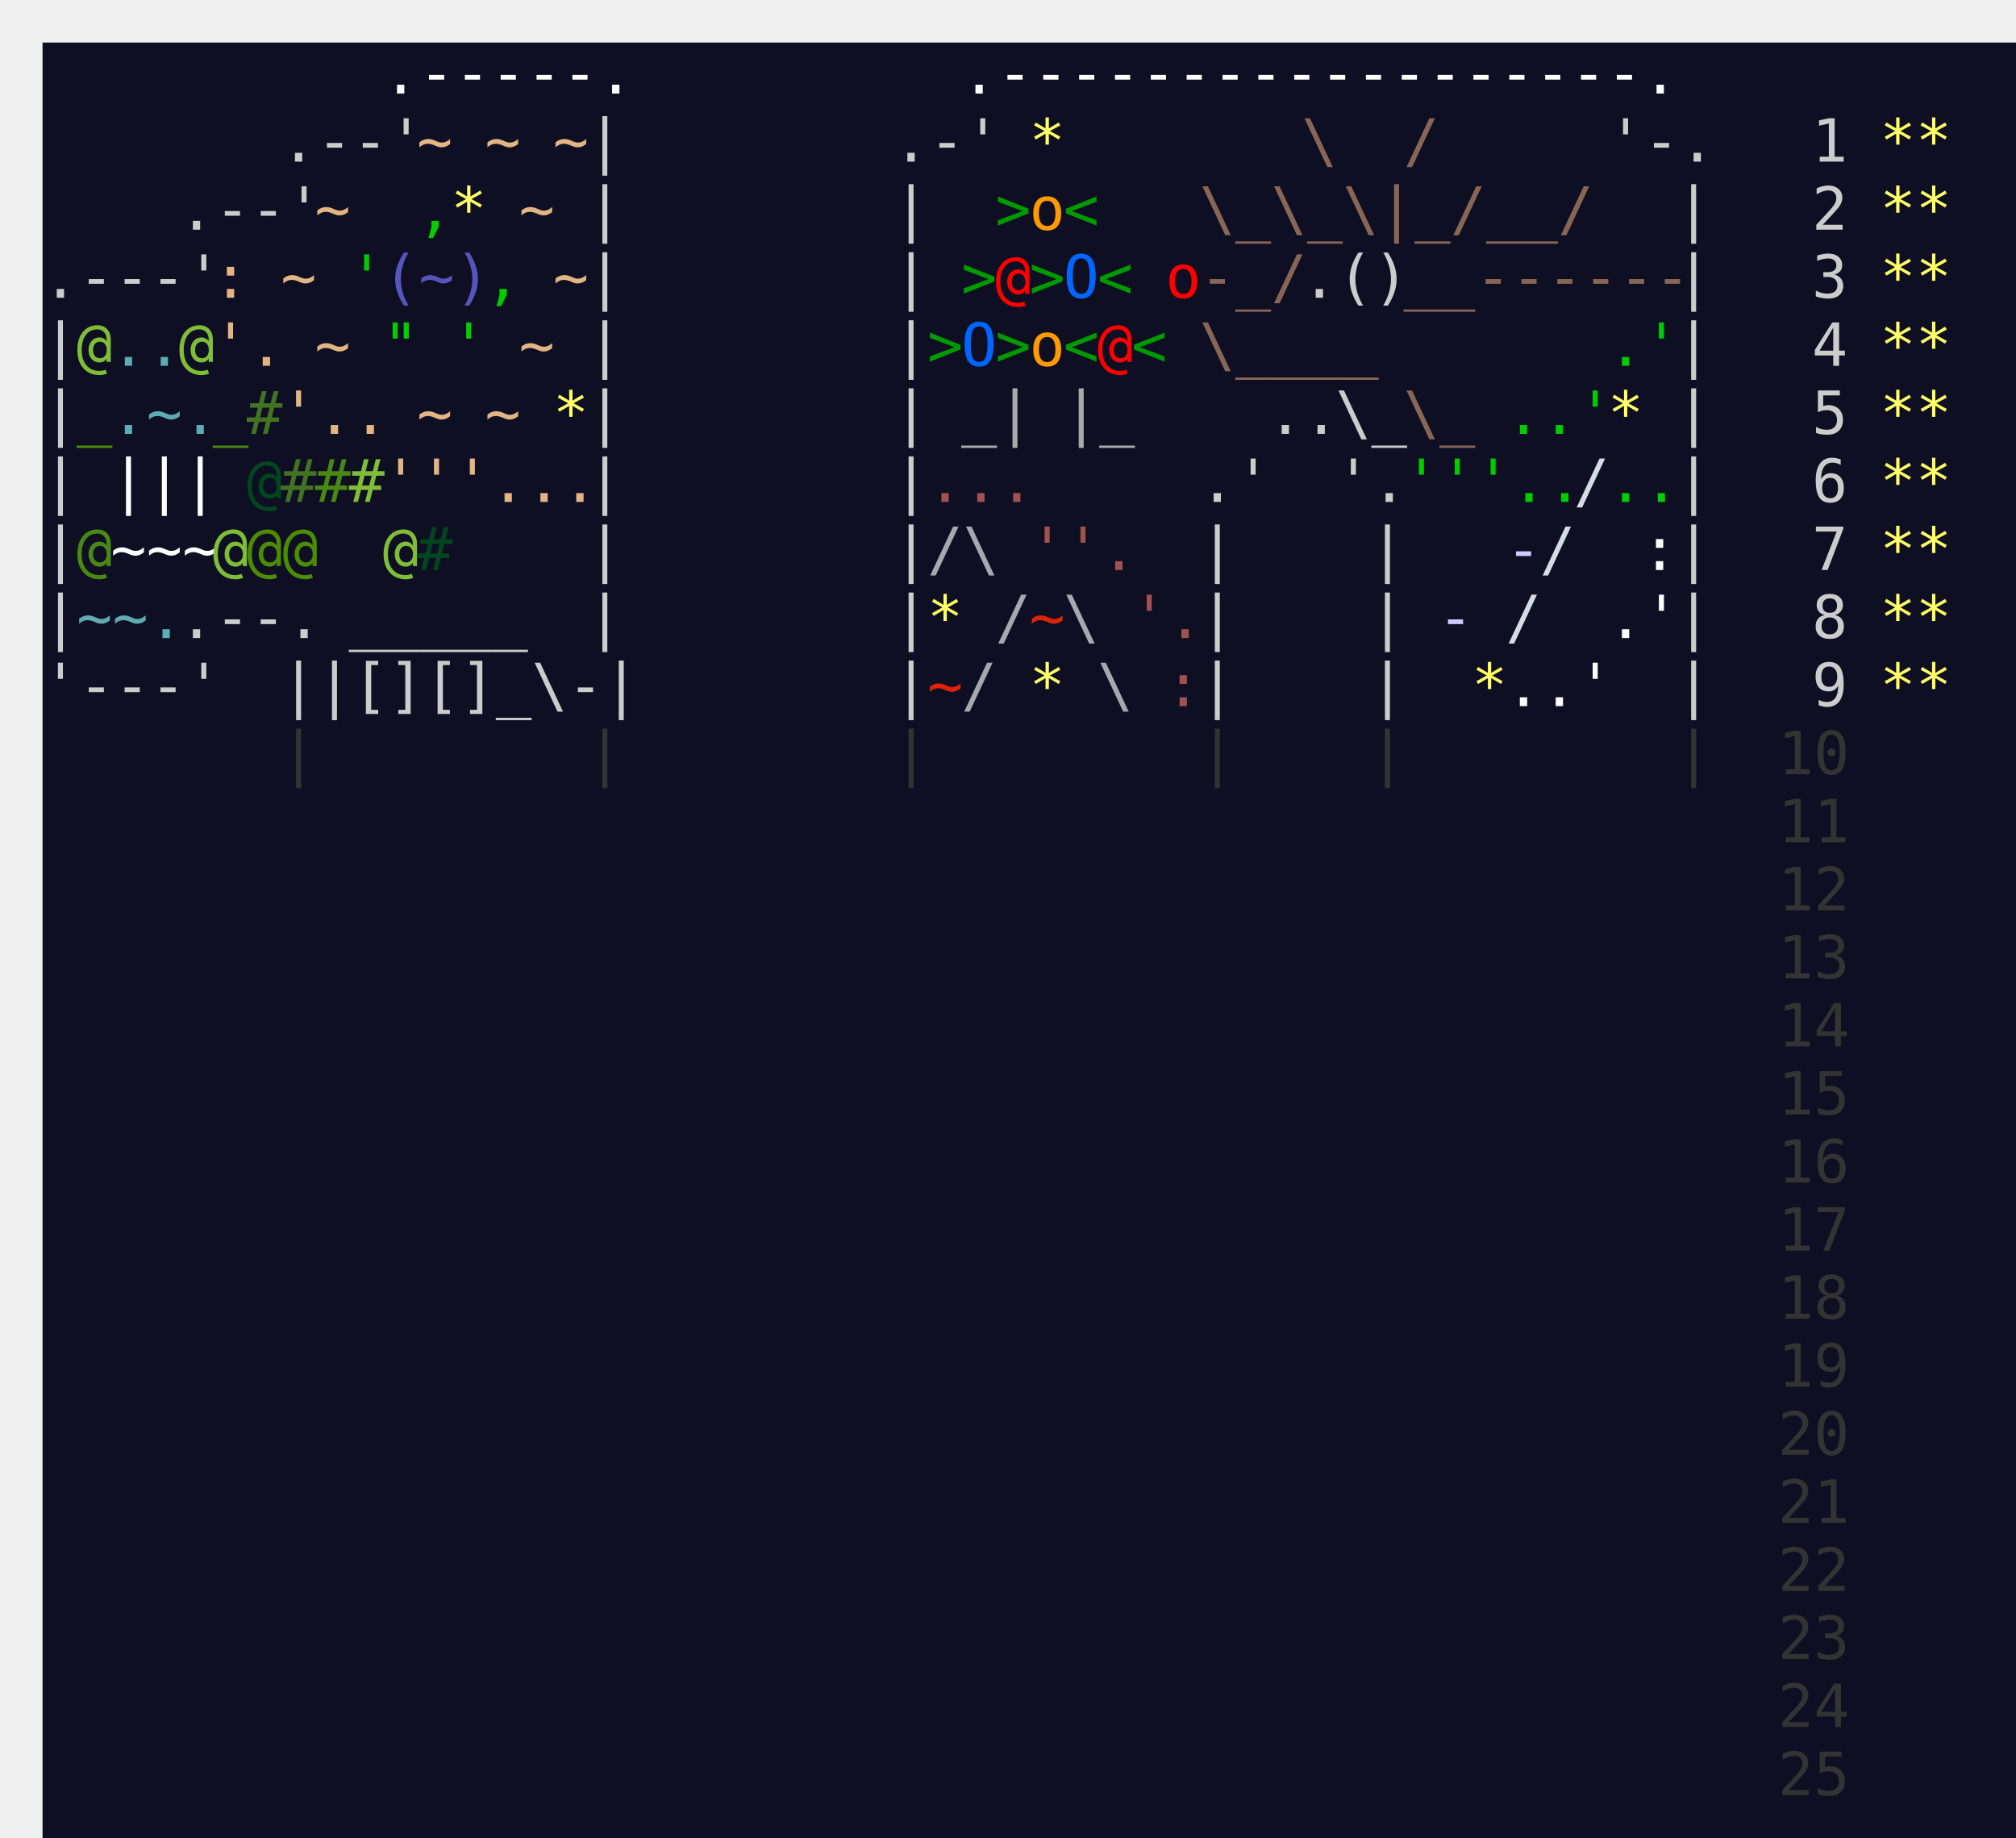
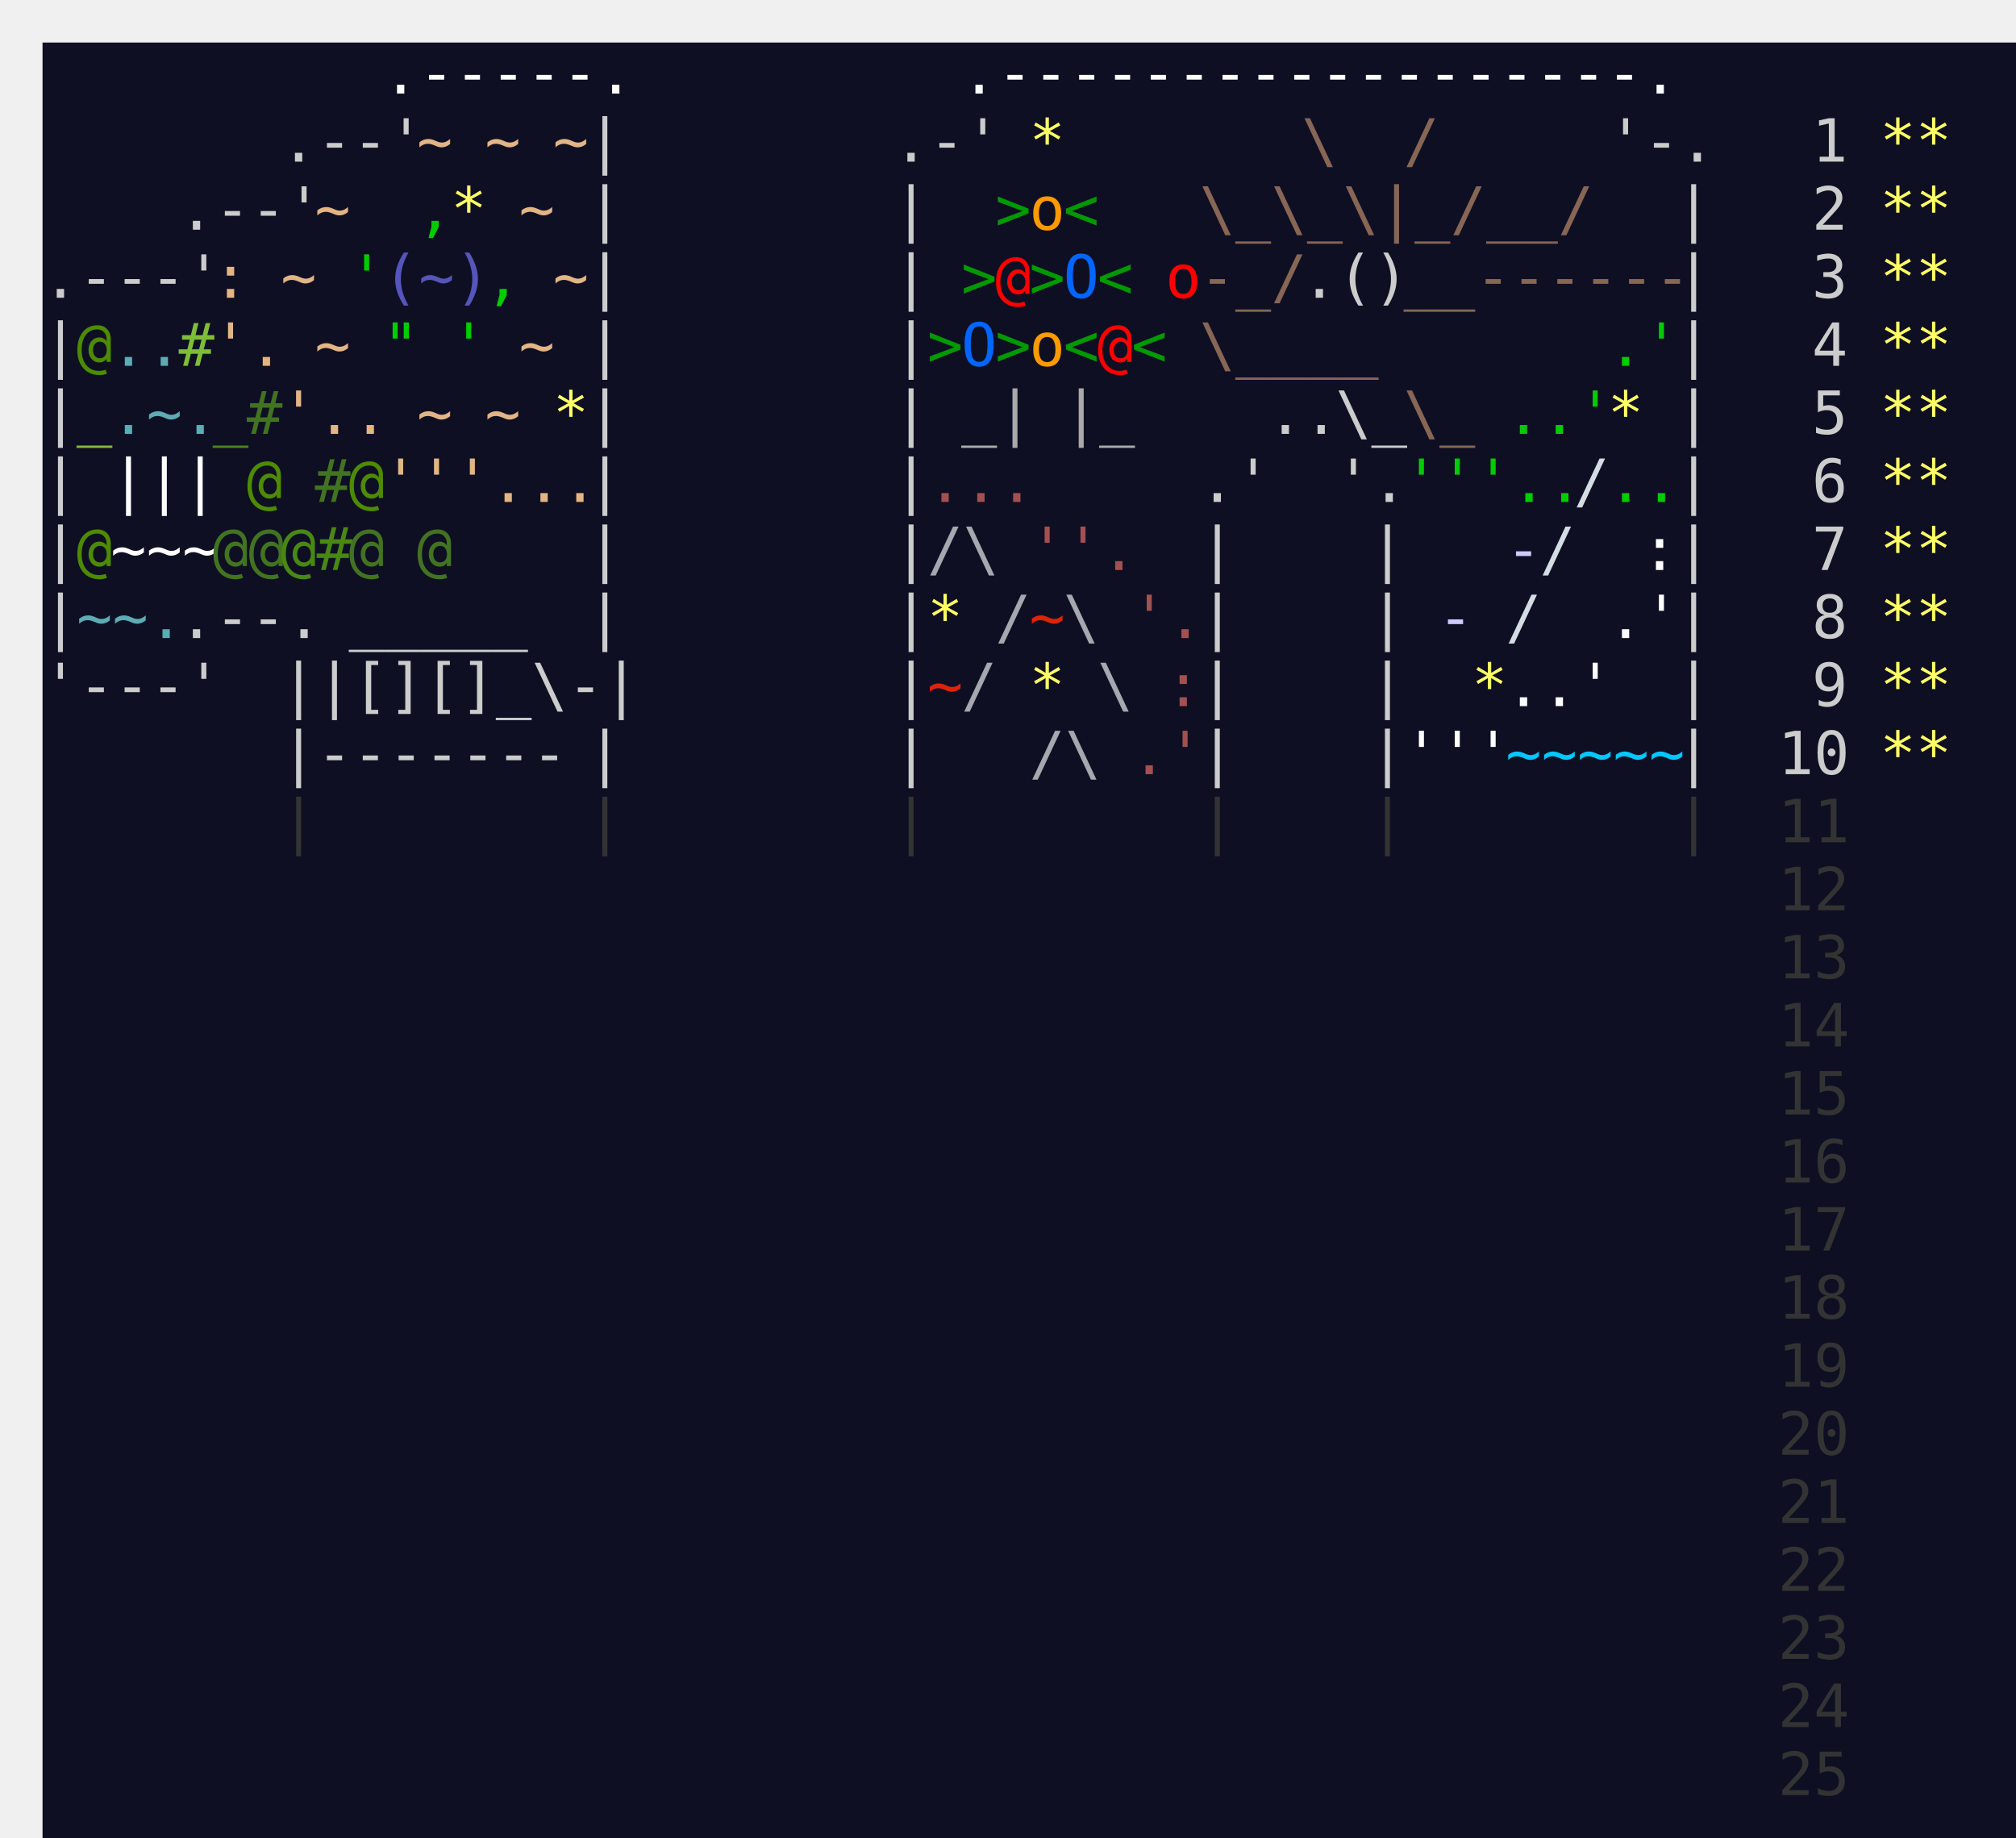
<svg xmlns="http://www.w3.org/2000/svg" viewBox="-10 -10 474 432" width="474" height="432">
  <style>
        text {
            font-family: 'Source Code Pro', monospace;
            font-size: 14px;
            white-space: pre;
        }
        svg {
            background: #0f0f23;
        }
    </style>
  <rect width="100%" height="100%" fill="#0f0f23" />
  <text x="80" y="12" fill="#ffffff">.-----.</text>
  <text x="216" y="12" fill="#ffffff">.------------------.</text>
  <text x="56" y="28" fill="#ccc">.--'</text>
  <text x="88" y="28" fill="#e3b585">~</text>
  <text x="104" y="28" fill="#e3b585">~</text>
  <text x="120" y="28" fill="#e3b585">~</text>
  <text x="128" y="28" fill="#ccc">|</text>
  <text x="200" y="28" fill="#ccc">.-'</text>
  <text x="232" y="28" fill="#ffff66">*</text>
  <text x="296" y="28" fill="#886655">\</text>
  <text x="320" y="28" fill="#886655">/</text>
  <text x="368" y="28" fill="#ccc">'-.</text>
  <text x="416" y="28" fill="#ccc">1</text>
  <text x="432" y="28" fill="#ffff66">**</text>
  <text x="32" y="44" fill="#ccc">.--'</text>
  <text x="64" y="44" fill="#e3b585">~</text>
  <text x="88" y="44" fill="#00cc00">,</text>
  <text x="96" y="44" fill="#ffff66">*</text>
  <text x="112" y="44" fill="#e3b585">~</text>
  <text x="128" y="44" fill="#ccc">|</text>
  <text x="200" y="44" fill="#ccc">|</text>
  <text x="224" y="44" fill="#009900">&gt;</text>
  <text x="232" y="44" fill="#ff9900">o</text>
  <text x="240" y="44" fill="#009900">&lt;</text>
  <text x="272" y="44" fill="#886655">\_\_\|_/__/</text>
  <text x="384" y="44" fill="#ccc">|</text>
  <text x="416" y="44" fill="#ccc">2</text>
  <text x="432" y="44" fill="#ffff66">**</text>
  <text x="0" y="60" fill="#ccc">.---'</text>
  <text x="40" y="60" fill="#e3b585">:</text>
  <text x="56" y="60" fill="#e3b585">~</text>
  <text x="72" y="60" fill="#00cc00">'</text>
  <text x="80" y="60" fill="#5555bb">(~)</text>
  <text x="104" y="60" fill="#00cc00">,</text>
  <text x="120" y="60" fill="#e3b585">~</text>
  <text x="128" y="60" fill="#ccc">|</text>
  <text x="200" y="60" fill="#ccc">|</text>
  <text x="216" y="60" fill="#009900">&gt;</text>
  <text x="224" y="60" fill="#ff0000">@</text>
  <text x="232" y="60" fill="#009900">&gt;</text>
  <text x="240" y="60" fill="#0066ff">O</text>
  <text x="248" y="60" fill="#009900">&lt;</text>
  <text x="264" y="60" fill="#ff0000">o</text>
  <text x="272" y="60" fill="#886655">-_/</text>
  <text x="296" y="60" fill="#cccccc">.()</text>
  <text x="320" y="60" fill="#886655">__------</text>
  <text x="384" y="60" fill="#ccc">|</text>
  <text x="416" y="60" fill="#ccc">3</text>
  <text x="432" y="60" fill="#ffff66">**</text>
  <text x="0" y="76" fill="#ccc">|</text>
-   <text x="8" y="76" fill="#7fbd39">@</text>
+   <text x="8" y="76" fill="#4d8b03">@</text>
  <text x="16" y="76" fill="#5eabb4">..</text>
-   <text x="32" y="76" fill="#7fbd39">@</text>
+   <text x="32" y="76" fill="#7fbd39">#</text>
  <text x="40" y="76" fill="#e3b585">'.</text>
  <text x="64" y="76" fill="#e3b585">~</text>
  <text x="80" y="76" fill="#00cc00">"</text>
  <text x="96" y="76" fill="#00cc00">'</text>
  <text x="112" y="76" fill="#e3b585">~</text>
  <text x="128" y="76" fill="#ccc">|</text>
  <text x="200" y="76" fill="#ccc">|</text>
  <text x="208" y="76" fill="#009900">&gt;</text>
  <text x="216" y="76" fill="#0066ff">O</text>
  <text x="224" y="76" fill="#009900">&gt;</text>
  <text x="232" y="76" fill="#ff9900">o</text>
  <text x="240" y="76" fill="#009900">&lt;</text>
  <text x="248" y="76" fill="#ff0000">@</text>
  <text x="256" y="76" fill="#009900">&lt;</text>
  <text x="272" y="76" fill="#886655">\____</text>
  <text x="368" y="76" fill="#00cc00">.'</text>
  <text x="384" y="76" fill="#ccc">|</text>
  <text x="416" y="76" fill="#ccc">4</text>
  <text x="432" y="76" fill="#ffff66">**</text>
  <text x="0" y="92" fill="#ccc">|</text>
-   <text x="8" y="92" fill="#4d8b03">_</text>
+   <text x="8" y="92" fill="#7fbd39">_</text>
  <text x="16" y="92" fill="#5eabb4">.~.</text>
  <text x="40" y="92" fill="#488813">_</text>
  <text x="48" y="92" fill="#427322">#</text>
  <text x="56" y="92" fill="#e3b585">'..</text>
  <text x="88" y="92" fill="#e3b585">~</text>
  <text x="104" y="92" fill="#e3b585">~</text>
  <text x="120" y="92" fill="#ffff66">*</text>
  <text x="128" y="92" fill="#ccc">|</text>
  <text x="200" y="92" fill="#ccc">|</text>
  <text x="216" y="92" fill="#aaaaaa">_|</text>
  <text x="240" y="92" fill="#aaaaaa">|_</text>
  <text x="288" y="92" fill="#ccc">..</text>
  <text x="304" y="92" fill="#cccccc">\_</text>
  <text x="320" y="92" fill="#886655">\_</text>
  <text x="344" y="92" fill="#00cc00">..'</text>
  <text x="368" y="92" fill="#ffff66">*</text>
  <text x="384" y="92" fill="#ccc">|</text>
  <text x="416" y="92" fill="#ccc">5</text>
  <text x="432" y="92" fill="#ffff66">**</text>
  <text x="0" y="108" fill="#ccc">|</text>
  <text x="16" y="108" fill="#ffffff">|||</text>
-   <text x="48" y="108" fill="#01461f">@</text>
-   <text x="56" y="108" fill="#427322">#</text>
-   <text x="64" y="108" fill="#488813">#</text>
-   <text x="72" y="108" fill="#7fbd39">#</text>
+   <text x="48" y="108" fill="#4d8b03">@</text>
+   <text x="64" y="108" fill="#427322">#</text>
+   <text x="72" y="108" fill="#4d8b03">@</text>
  <text x="80" y="108" fill="#e3b585">'''...</text>
  <text x="128" y="108" fill="#ccc">|</text>
  <text x="200" y="108" fill="#ccc">|</text>
  <text x="208" y="108" fill="#a25151">...</text>
  <text x="272" y="108" fill="#ccc">.'</text>
  <text x="304" y="108" fill="#ccc">'.</text>
  <text x="320" y="108" fill="#00cc00">'''..</text>
  <text x="360" y="108" fill="#d4dde4">/</text>
  <text x="368" y="108" fill="#00cc00">..</text>
  <text x="384" y="108" fill="#ccc">|</text>
  <text x="416" y="108" fill="#ccc">6</text>
  <text x="432" y="108" fill="#ffff66">**</text>
  <text x="0" y="124" fill="#ccc">|</text>
-   <text x="8" y="124" fill="#488813">@</text>
+   <text x="8" y="124" fill="#4d8b03">@</text>
  <text x="16" y="124" fill="#ffffff">~~~</text>
-   <text x="40" y="124" fill="#7fbd39">@</text>
-   <text x="48" y="124" fill="#4d8b03">@@</text>
-   <text x="80" y="124" fill="#7fbd39">@</text>
-   <text x="88" y="124" fill="#01461f">#</text>
+   <text x="40" y="124" fill="#427322">@@</text>
+   <text x="56" y="124" fill="#488813">@#</text>
+   <text x="72" y="124" fill="#427322">@</text>
+   <text x="88" y="124" fill="#427322">@</text>
  <text x="128" y="124" fill="#ccc">|</text>
  <text x="200" y="124" fill="#ccc">|</text>
  <text x="208" y="124" fill="#a5a8af">/\</text>
  <text x="232" y="124" fill="#a25151">''.</text>
  <text x="272" y="124" fill="#ccc">|</text>
  <text x="312" y="124" fill="#ccc">|</text>
  <text x="344" y="124" fill="#ccccff">-</text>
  <text x="352" y="124" fill="#d4dde4">/</text>
  <text x="376" y="124" fill="#ffffff">:</text>
  <text x="384" y="124" fill="#ccc">|</text>
  <text x="416" y="124" fill="#ccc">7</text>
  <text x="432" y="124" fill="#ffff66">**</text>
  <text x="0" y="140" fill="#ccc">|</text>
  <text x="8" y="140" fill="#5eabb4">~~.</text>
  <text x="32" y="140" fill="#ccc">.--.</text>
  <text x="72" y="140" fill="#ccc">_____</text>
  <text x="128" y="140" fill="#ccc">|</text>
  <text x="200" y="140" fill="#ccc">|</text>
  <text x="208" y="140" fill="#ffff66">*</text>
  <text x="224" y="140" fill="#a5a8af">/</text>
  <text x="232" y="140" fill="#df2308">~</text>
  <text x="240" y="140" fill="#a5a8af">\</text>
  <text x="256" y="140" fill="#a25151">'.</text>
  <text x="272" y="140" fill="#ccc">|</text>
  <text x="312" y="140" fill="#ccc">|</text>
  <text x="328" y="140" fill="#ccccff">-</text>
  <text x="344" y="140" fill="#d4dde4">/</text>
  <text x="368" y="140" fill="#ffffff">.'</text>
  <text x="384" y="140" fill="#ccc">|</text>
  <text x="416" y="140" fill="#ccc">8</text>
  <text x="432" y="140" fill="#ffff66">**</text>
  <text x="0" y="156" fill="#ccc">'---'</text>
  <text x="56" y="156" fill="#ccc">||[][]_\-|</text>
  <text x="200" y="156" fill="#ccc">|</text>
  <text x="208" y="156" fill="#df2308">~</text>
  <text x="216" y="156" fill="#a5a8af">/</text>
  <text x="232" y="156" fill="#ffff66">*</text>
  <text x="248" y="156" fill="#a5a8af">\</text>
  <text x="264" y="156" fill="#a25151">:</text>
  <text x="272" y="156" fill="#ccc">|</text>
  <text x="312" y="156" fill="#ccc">|</text>
  <text x="336" y="156" fill="#ffff66">*</text>
  <text x="344" y="156" fill="#ffffff">..'</text>
  <text x="384" y="156" fill="#ccc">|</text>
  <text x="416" y="156" fill="#ccc">9</text>
  <text x="432" y="156" fill="#ffff66">**</text>
-   <text x="56" y="172" fill="#333333">|</text>
-   <text x="128" y="172" fill="#333333">|</text>
-   <text x="200" y="172" fill="#333333">|</text>
-   <text x="272" y="172" fill="#333333">|</text>
-   <text x="312" y="172" fill="#333333">|</text>
-   <text x="384" y="172" fill="#333333">|</text>
-   <text x="408" y="172" fill="#333333">10</text>
+   <text x="56" y="172" fill="#ccc">|-------</text>
+   <text x="128" y="172" fill="#ccc">|</text>
+   <text x="200" y="172" fill="#ccc">|</text>
+   <text x="232" y="172" fill="#a5a8af">/\</text>
+   <text x="256" y="172" fill="#a25151">.'</text>
+   <text x="272" y="172" fill="#ccc">|</text>
+   <text x="312" y="172" fill="#ccc">|</text>
+   <text x="320" y="172" fill="#ffffff">'''</text>
+   <text x="344" y="172" fill="#00c8ff">~~~~~</text>
+   <text x="384" y="172" fill="#ccc">|</text>
+   <text x="408" y="172" fill="#ccc">10</text>
+   <text x="432" y="172" fill="#ffff66">**</text>
+   <text x="56" y="188" fill="#333333">|</text>
+   <text x="128" y="188" fill="#333333">|</text>
+   <text x="200" y="188" fill="#333333">|</text>
+   <text x="272" y="188" fill="#333333">|</text>
+   <text x="312" y="188" fill="#333333">|</text>
+   <text x="384" y="188" fill="#333333">|</text>
  <text x="408" y="188" fill="#333333">11</text>
  <text x="408" y="204" fill="#333333">12</text>
  <text x="408" y="220" fill="#333333">13</text>
  <text x="408" y="236" fill="#333333">14</text>
  <text x="408" y="252" fill="#333333">15</text>
  <text x="408" y="268" fill="#333333">16</text>
  <text x="408" y="284" fill="#333333">17</text>
  <text x="408" y="300" fill="#333333">18</text>
  <text x="408" y="316" fill="#333333">19</text>
  <text x="408" y="332" fill="#333333">20</text>
  <text x="408" y="348" fill="#333333">21</text>
  <text x="408" y="364" fill="#333333">22</text>
  <text x="408" y="380" fill="#333333">23</text>
  <text x="408" y="396" fill="#333333">24</text>
  <text x="408" y="412" fill="#333333">25</text>
</svg>
